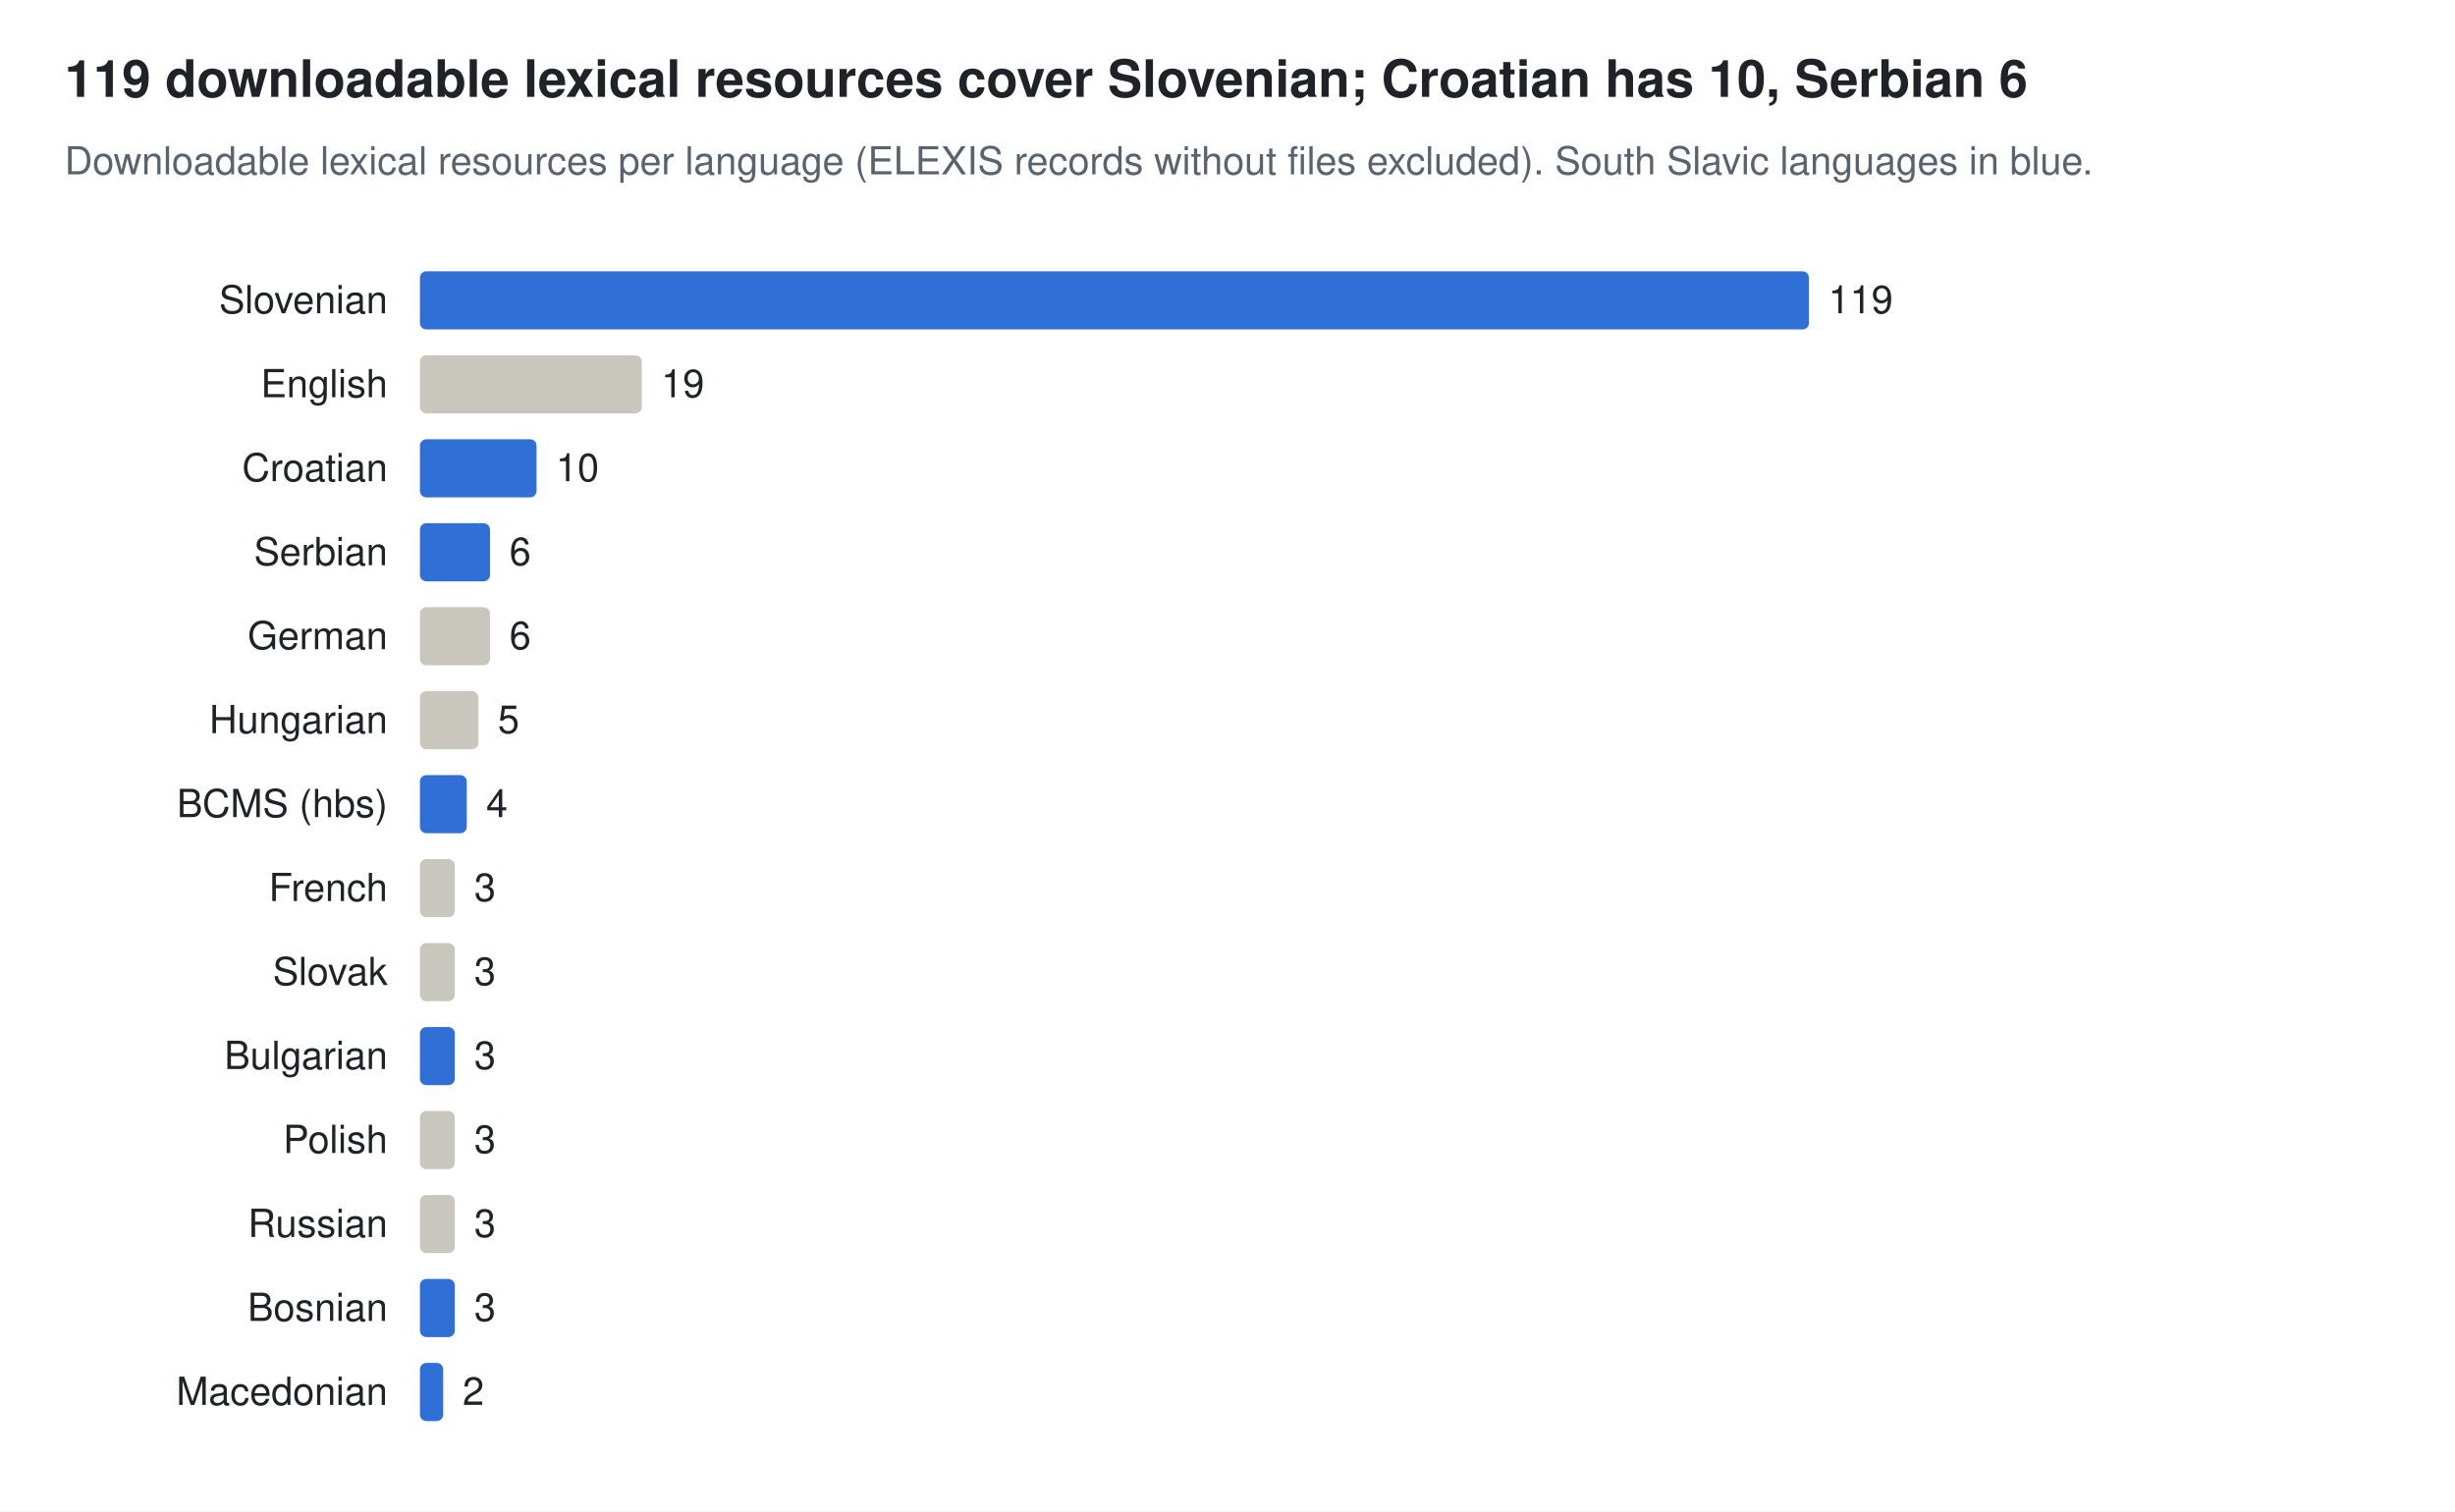
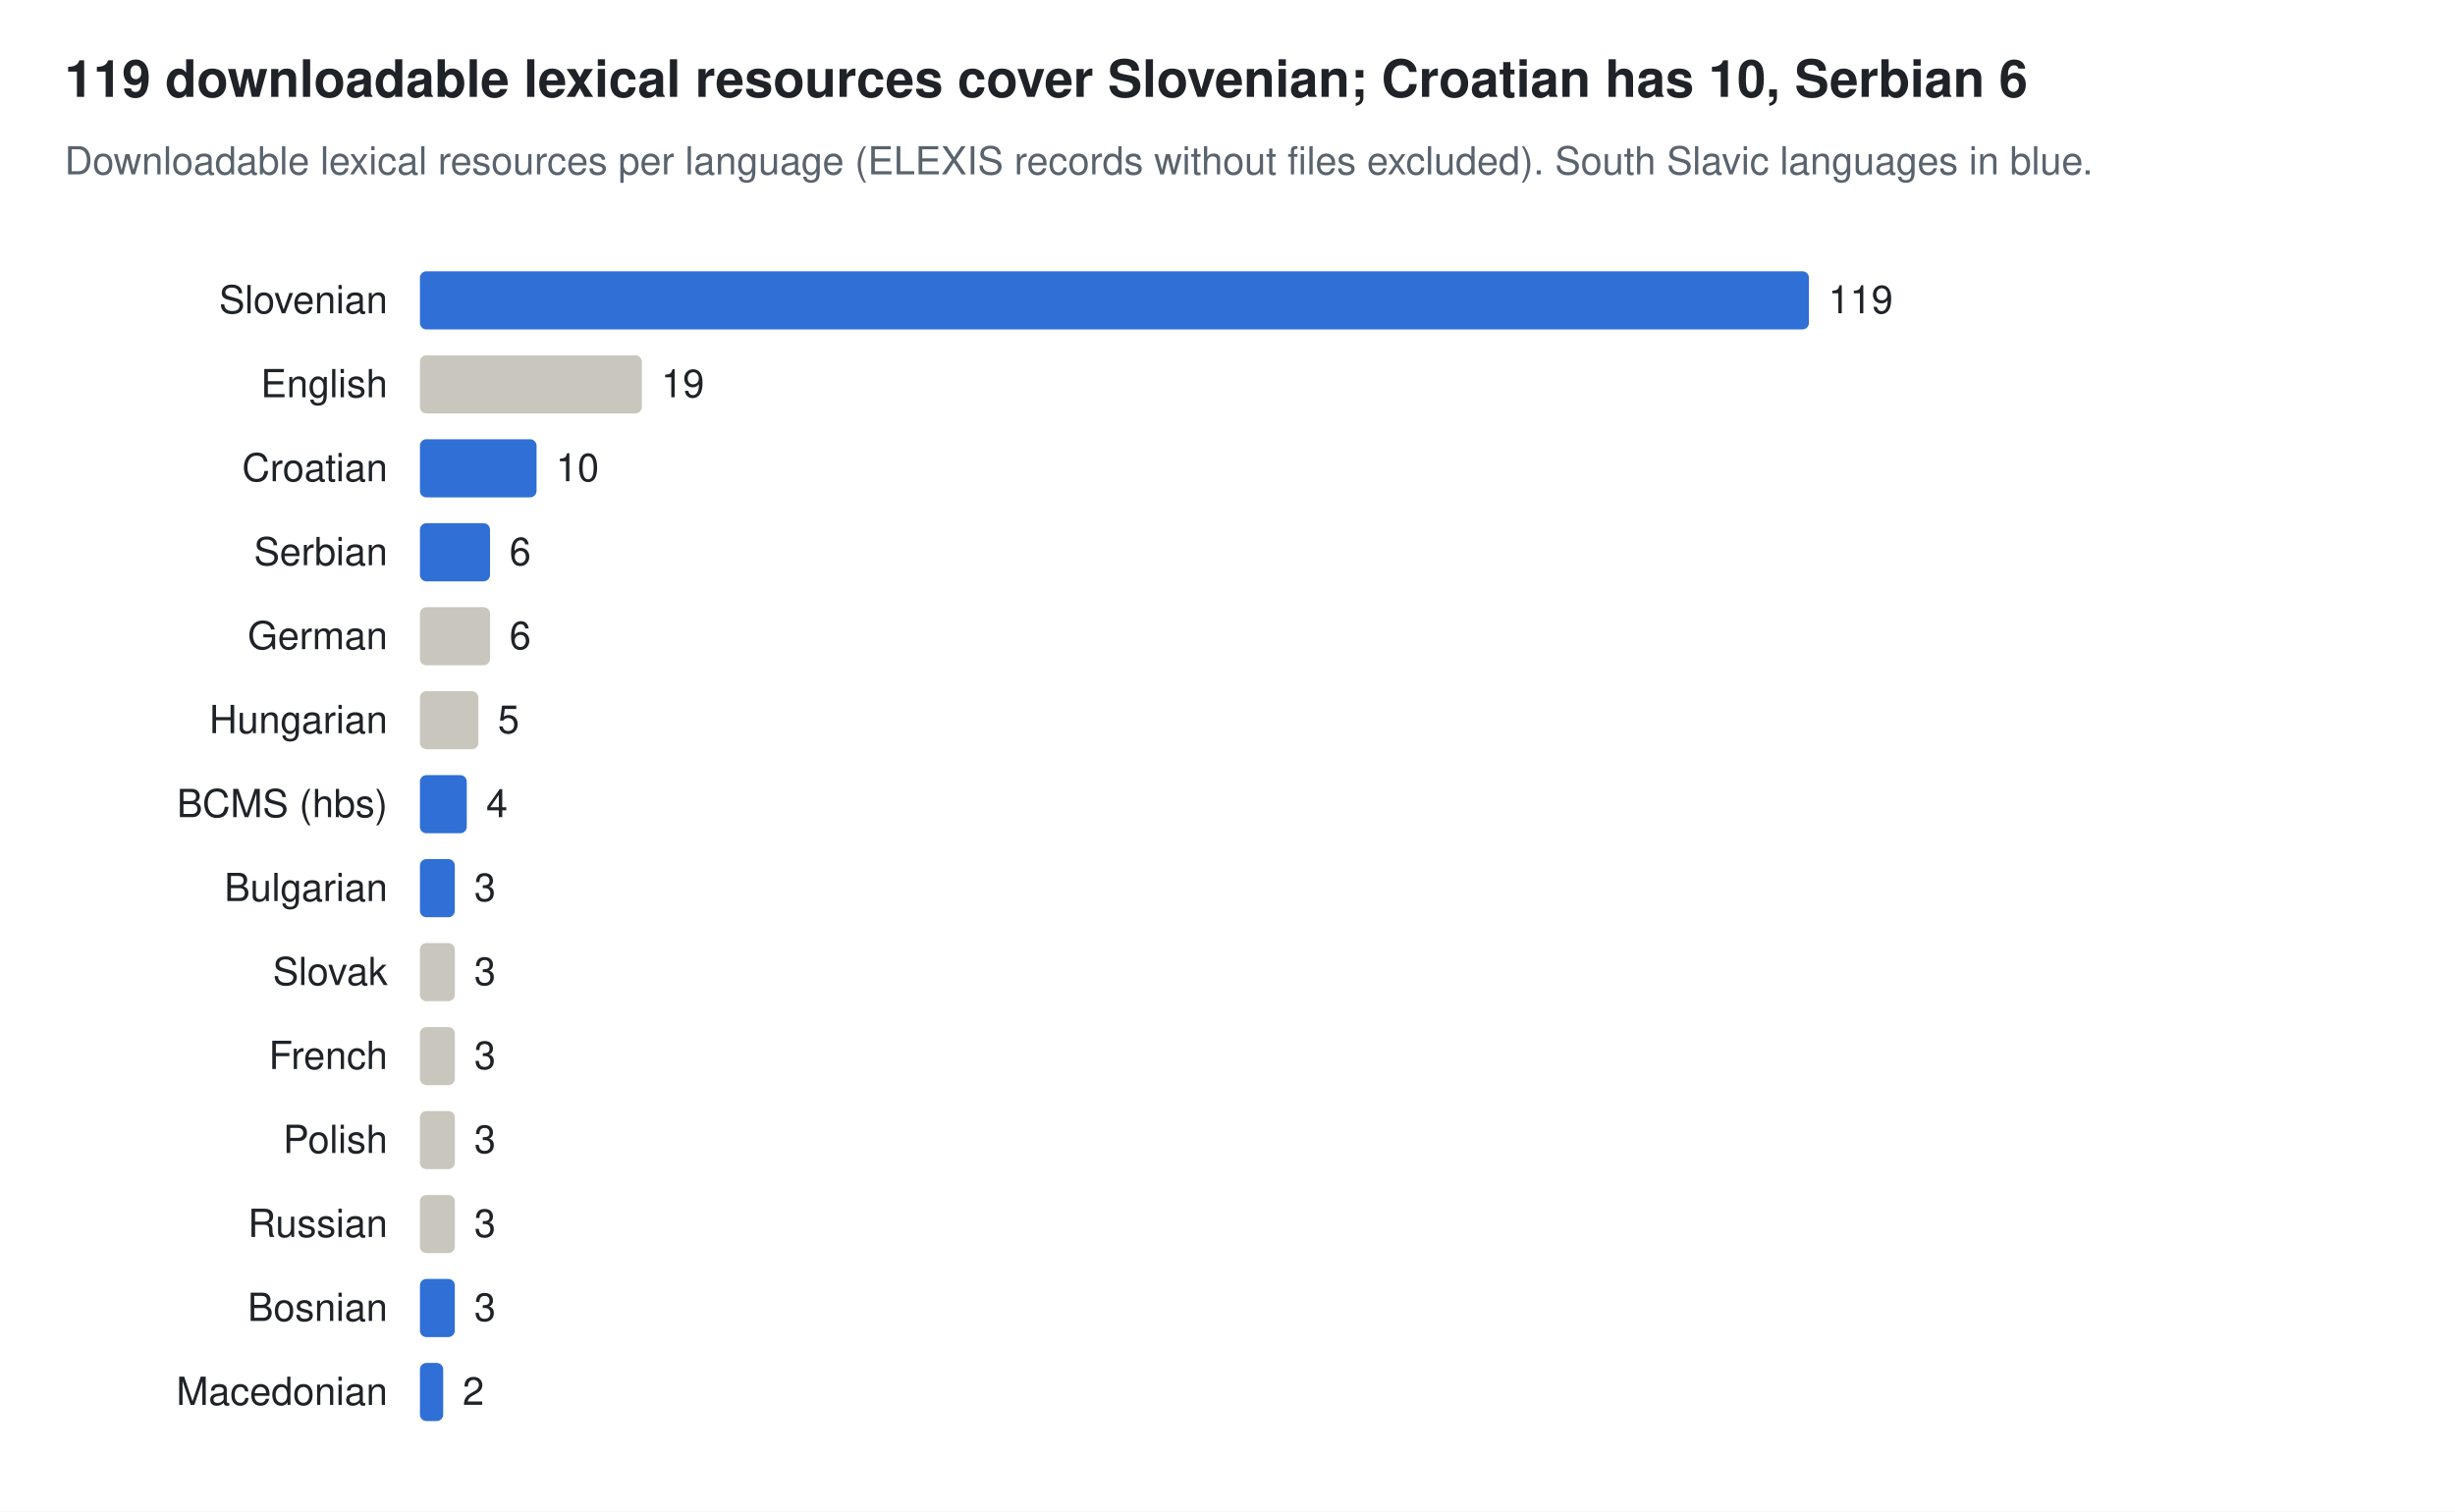
<svg xmlns="http://www.w3.org/2000/svg" viewBox="0 0 760 468" width="760" height="468" font-family="-apple-system,BlinkMacSystemFont,'Segoe UI',Helvetica,Arial,sans-serif" font-size="12">
  <rect width="760" height="468" fill="#ffffff" />
  <text x="20" y="30" font-size="16" font-weight="600" fill="#1f2328">119 downloadable lexical resources cover Slovenian; Croatian has 10, Serbian 6</text>
  <text x="20" y="54" fill="#59636e">Downloadable lexical resources per language (ELEXIS records without files excluded). South Slavic languages in blue.</text>
  <text x="120" y="97" text-anchor="end" fill="#1f2328">Slovenian</text>
  <rect x="130" y="84" width="430.0" height="18" rx="2" fill="#2f6fd6" />
  <text x="566.0" y="97" fill="#1f2328">119</text>
  <text x="120" y="123" text-anchor="end" fill="#1f2328">English</text>
  <rect x="130" y="110" width="68.7" height="18" rx="2" fill="#c9c7bd" />
  <text x="204.7" y="123" fill="#1f2328">19</text>
  <text x="120" y="149" text-anchor="end" fill="#1f2328">Croatian</text>
  <rect x="130" y="136" width="36.1" height="18" rx="2" fill="#2f6fd6" />
  <text x="172.1" y="149" fill="#1f2328">10</text>
  <text x="120" y="175" text-anchor="end" fill="#1f2328">Serbian</text>
  <rect x="130" y="162" width="21.7" height="18" rx="2" fill="#2f6fd6" />
  <text x="157.7" y="175" fill="#1f2328">6</text>
  <text x="120" y="201" text-anchor="end" fill="#1f2328">German</text>
  <rect x="130" y="188" width="21.7" height="18" rx="2" fill="#c9c7bd" />
  <text x="157.7" y="201" fill="#1f2328">6</text>
  <text x="120" y="227" text-anchor="end" fill="#1f2328">Hungarian</text>
  <rect x="130" y="214" width="18.1" height="18" rx="2" fill="#c9c7bd" />
  <text x="154.1" y="227" fill="#1f2328">5</text>
  <text x="120" y="253" text-anchor="end" fill="#1f2328">BCMS (hbs)</text>
  <rect x="130" y="240" width="14.5" height="18" rx="2" fill="#2f6fd6" />
  <text x="150.5" y="253" fill="#1f2328">4</text>
-   <text x="120" y="279" text-anchor="end" fill="#1f2328">French</text>
-   <rect x="130" y="266" width="10.8" height="18" rx="2" fill="#c9c7bd" />
+   <text x="120" y="279" text-anchor="end" fill="#1f2328">Bulgarian</text>
+   <rect x="130" y="266" width="10.8" height="18" rx="2" fill="#2f6fd6" />
  <text x="146.8" y="279" fill="#1f2328">3</text>
  <text x="120" y="305" text-anchor="end" fill="#1f2328">Slovak</text>
  <rect x="130" y="292" width="10.8" height="18" rx="2" fill="#c9c7bd" />
  <text x="146.8" y="305" fill="#1f2328">3</text>
-   <text x="120" y="331" text-anchor="end" fill="#1f2328">Bulgarian</text>
-   <rect x="130" y="318" width="10.8" height="18" rx="2" fill="#2f6fd6" />
+   <text x="120" y="331" text-anchor="end" fill="#1f2328">French</text>
+   <rect x="130" y="318" width="10.8" height="18" rx="2" fill="#c9c7bd" />
  <text x="146.8" y="331" fill="#1f2328">3</text>
  <text x="120" y="357" text-anchor="end" fill="#1f2328">Polish</text>
  <rect x="130" y="344" width="10.8" height="18" rx="2" fill="#c9c7bd" />
  <text x="146.8" y="357" fill="#1f2328">3</text>
  <text x="120" y="383" text-anchor="end" fill="#1f2328">Russian</text>
  <rect x="130" y="370" width="10.8" height="18" rx="2" fill="#c9c7bd" />
  <text x="146.8" y="383" fill="#1f2328">3</text>
  <text x="120" y="409" text-anchor="end" fill="#1f2328">Bosnian</text>
  <rect x="130" y="396" width="10.8" height="18" rx="2" fill="#2f6fd6" />
  <text x="146.8" y="409" fill="#1f2328">3</text>
  <text x="120" y="435" text-anchor="end" fill="#1f2328">Macedonian</text>
  <rect x="130" y="422" width="7.2" height="18" rx="2" fill="#2f6fd6" />
  <text x="143.2" y="435" fill="#1f2328">2</text>
</svg>
